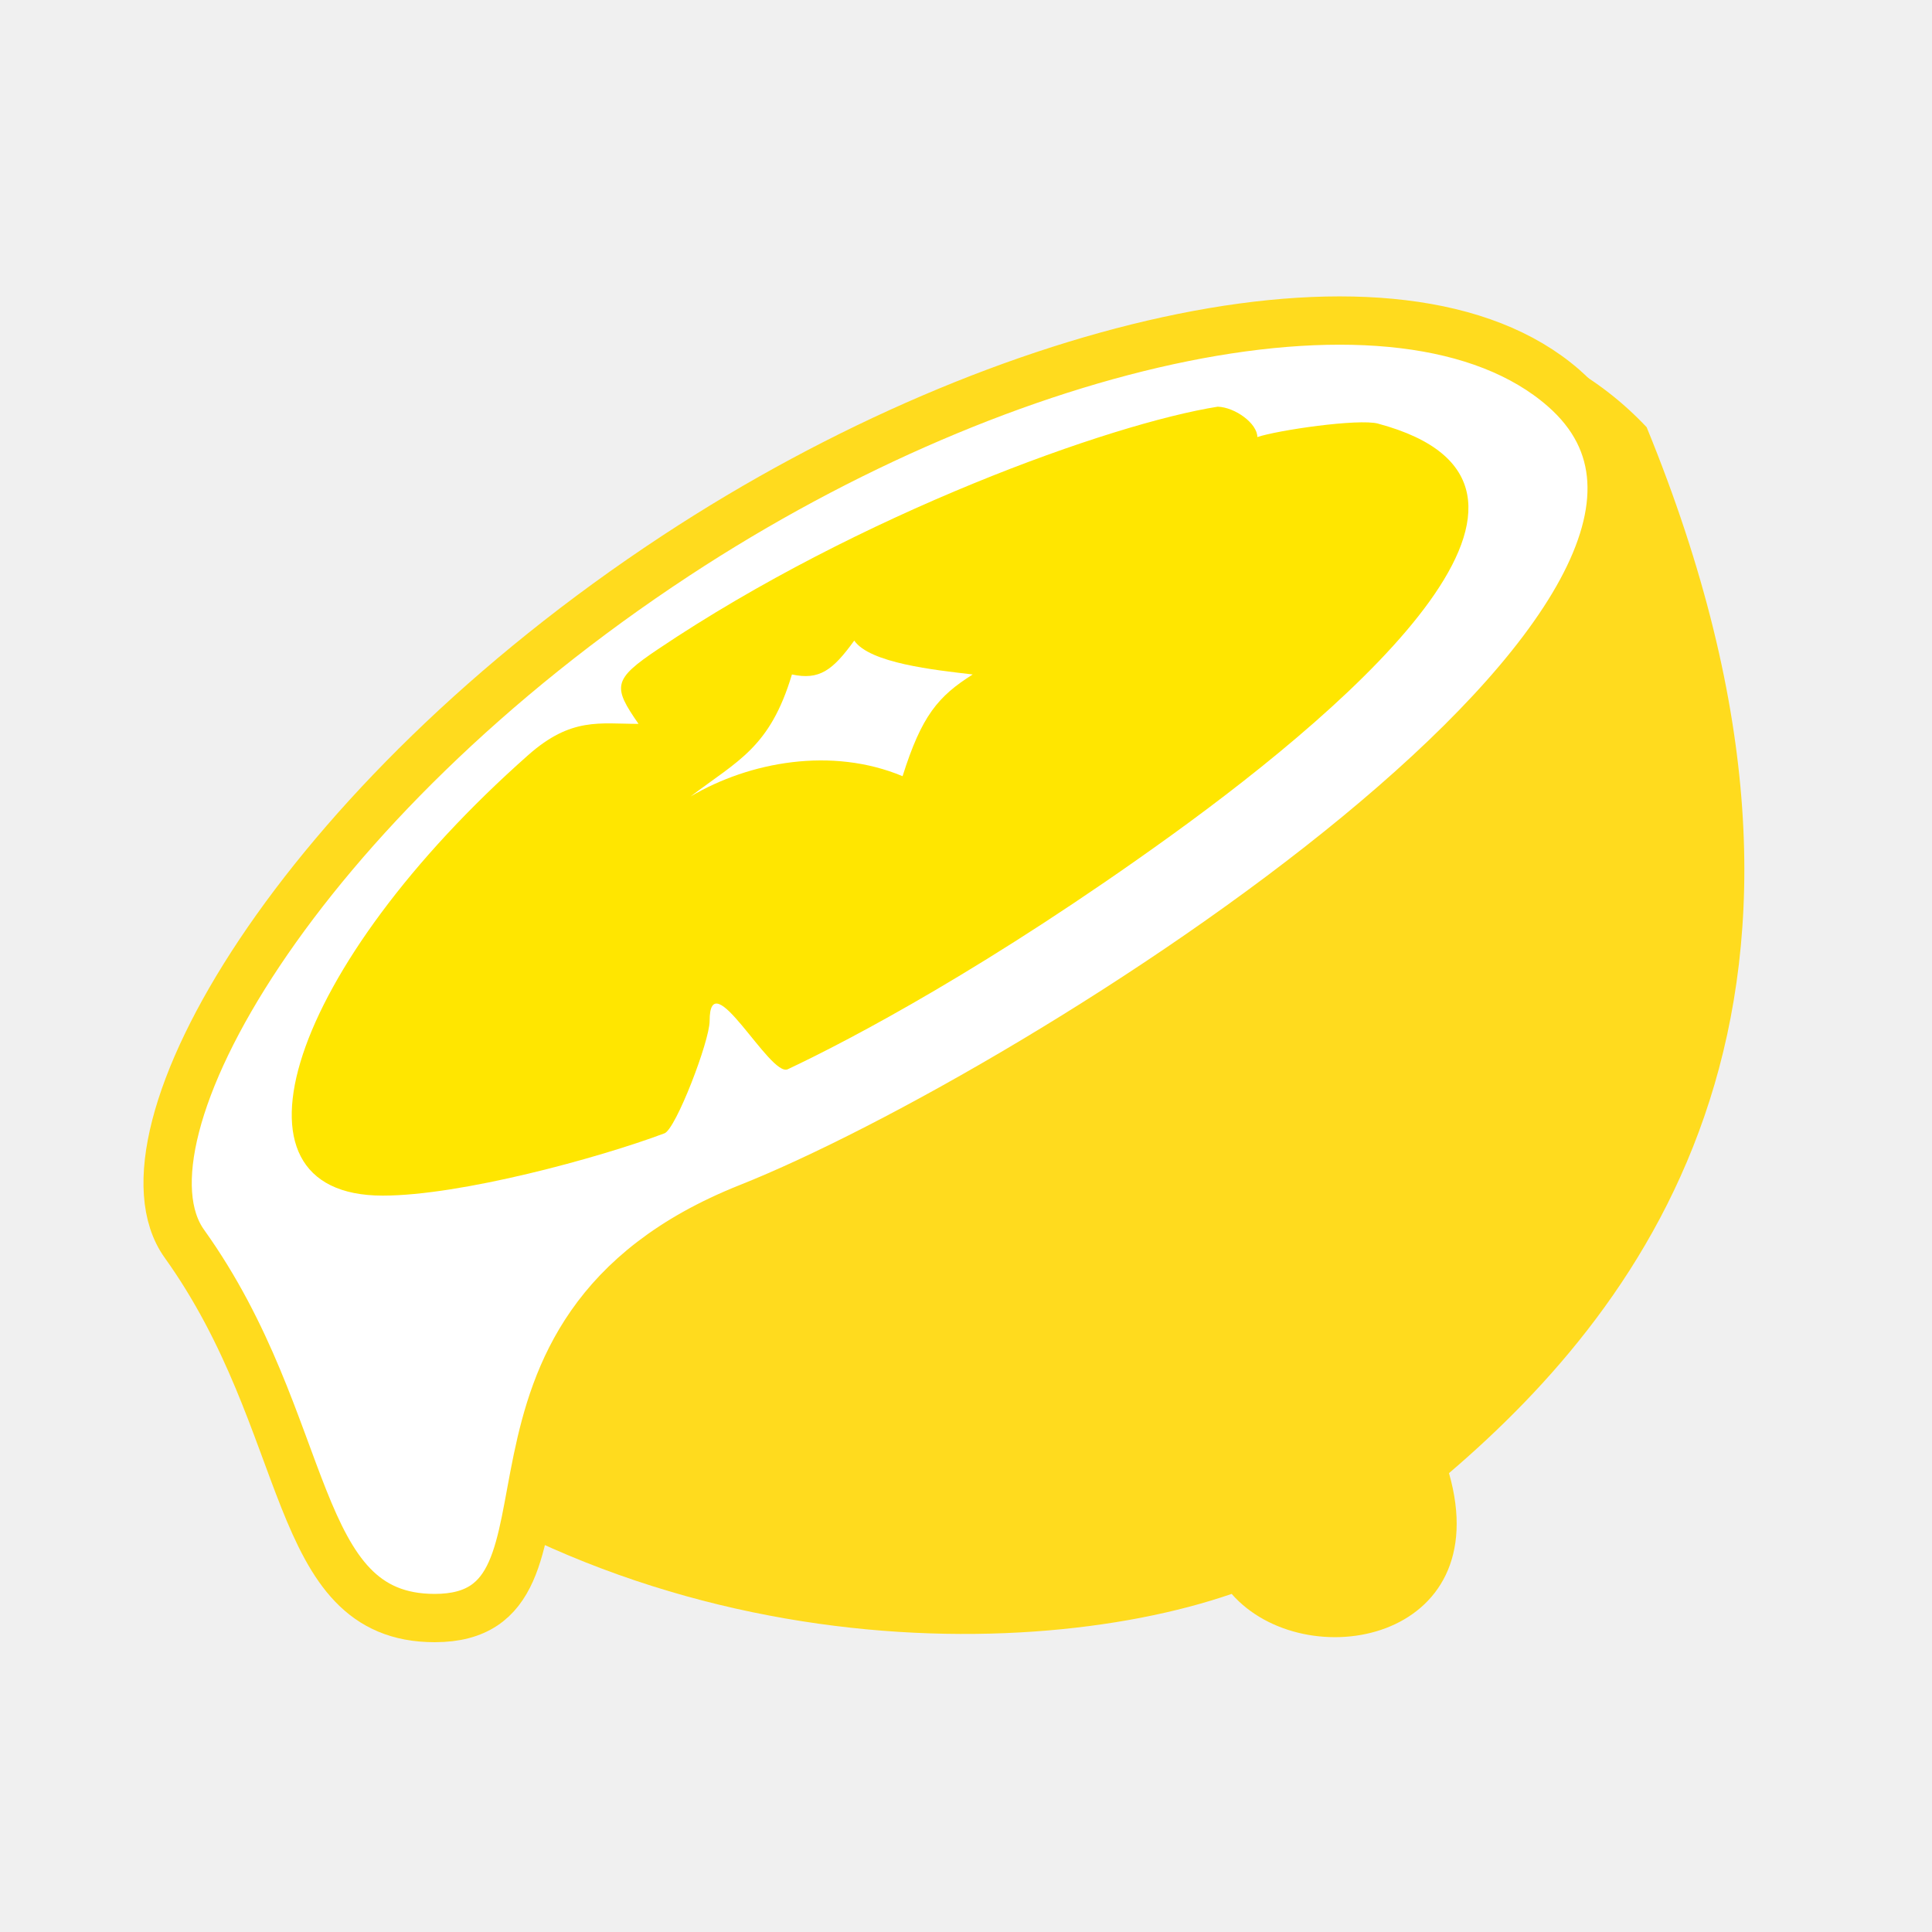
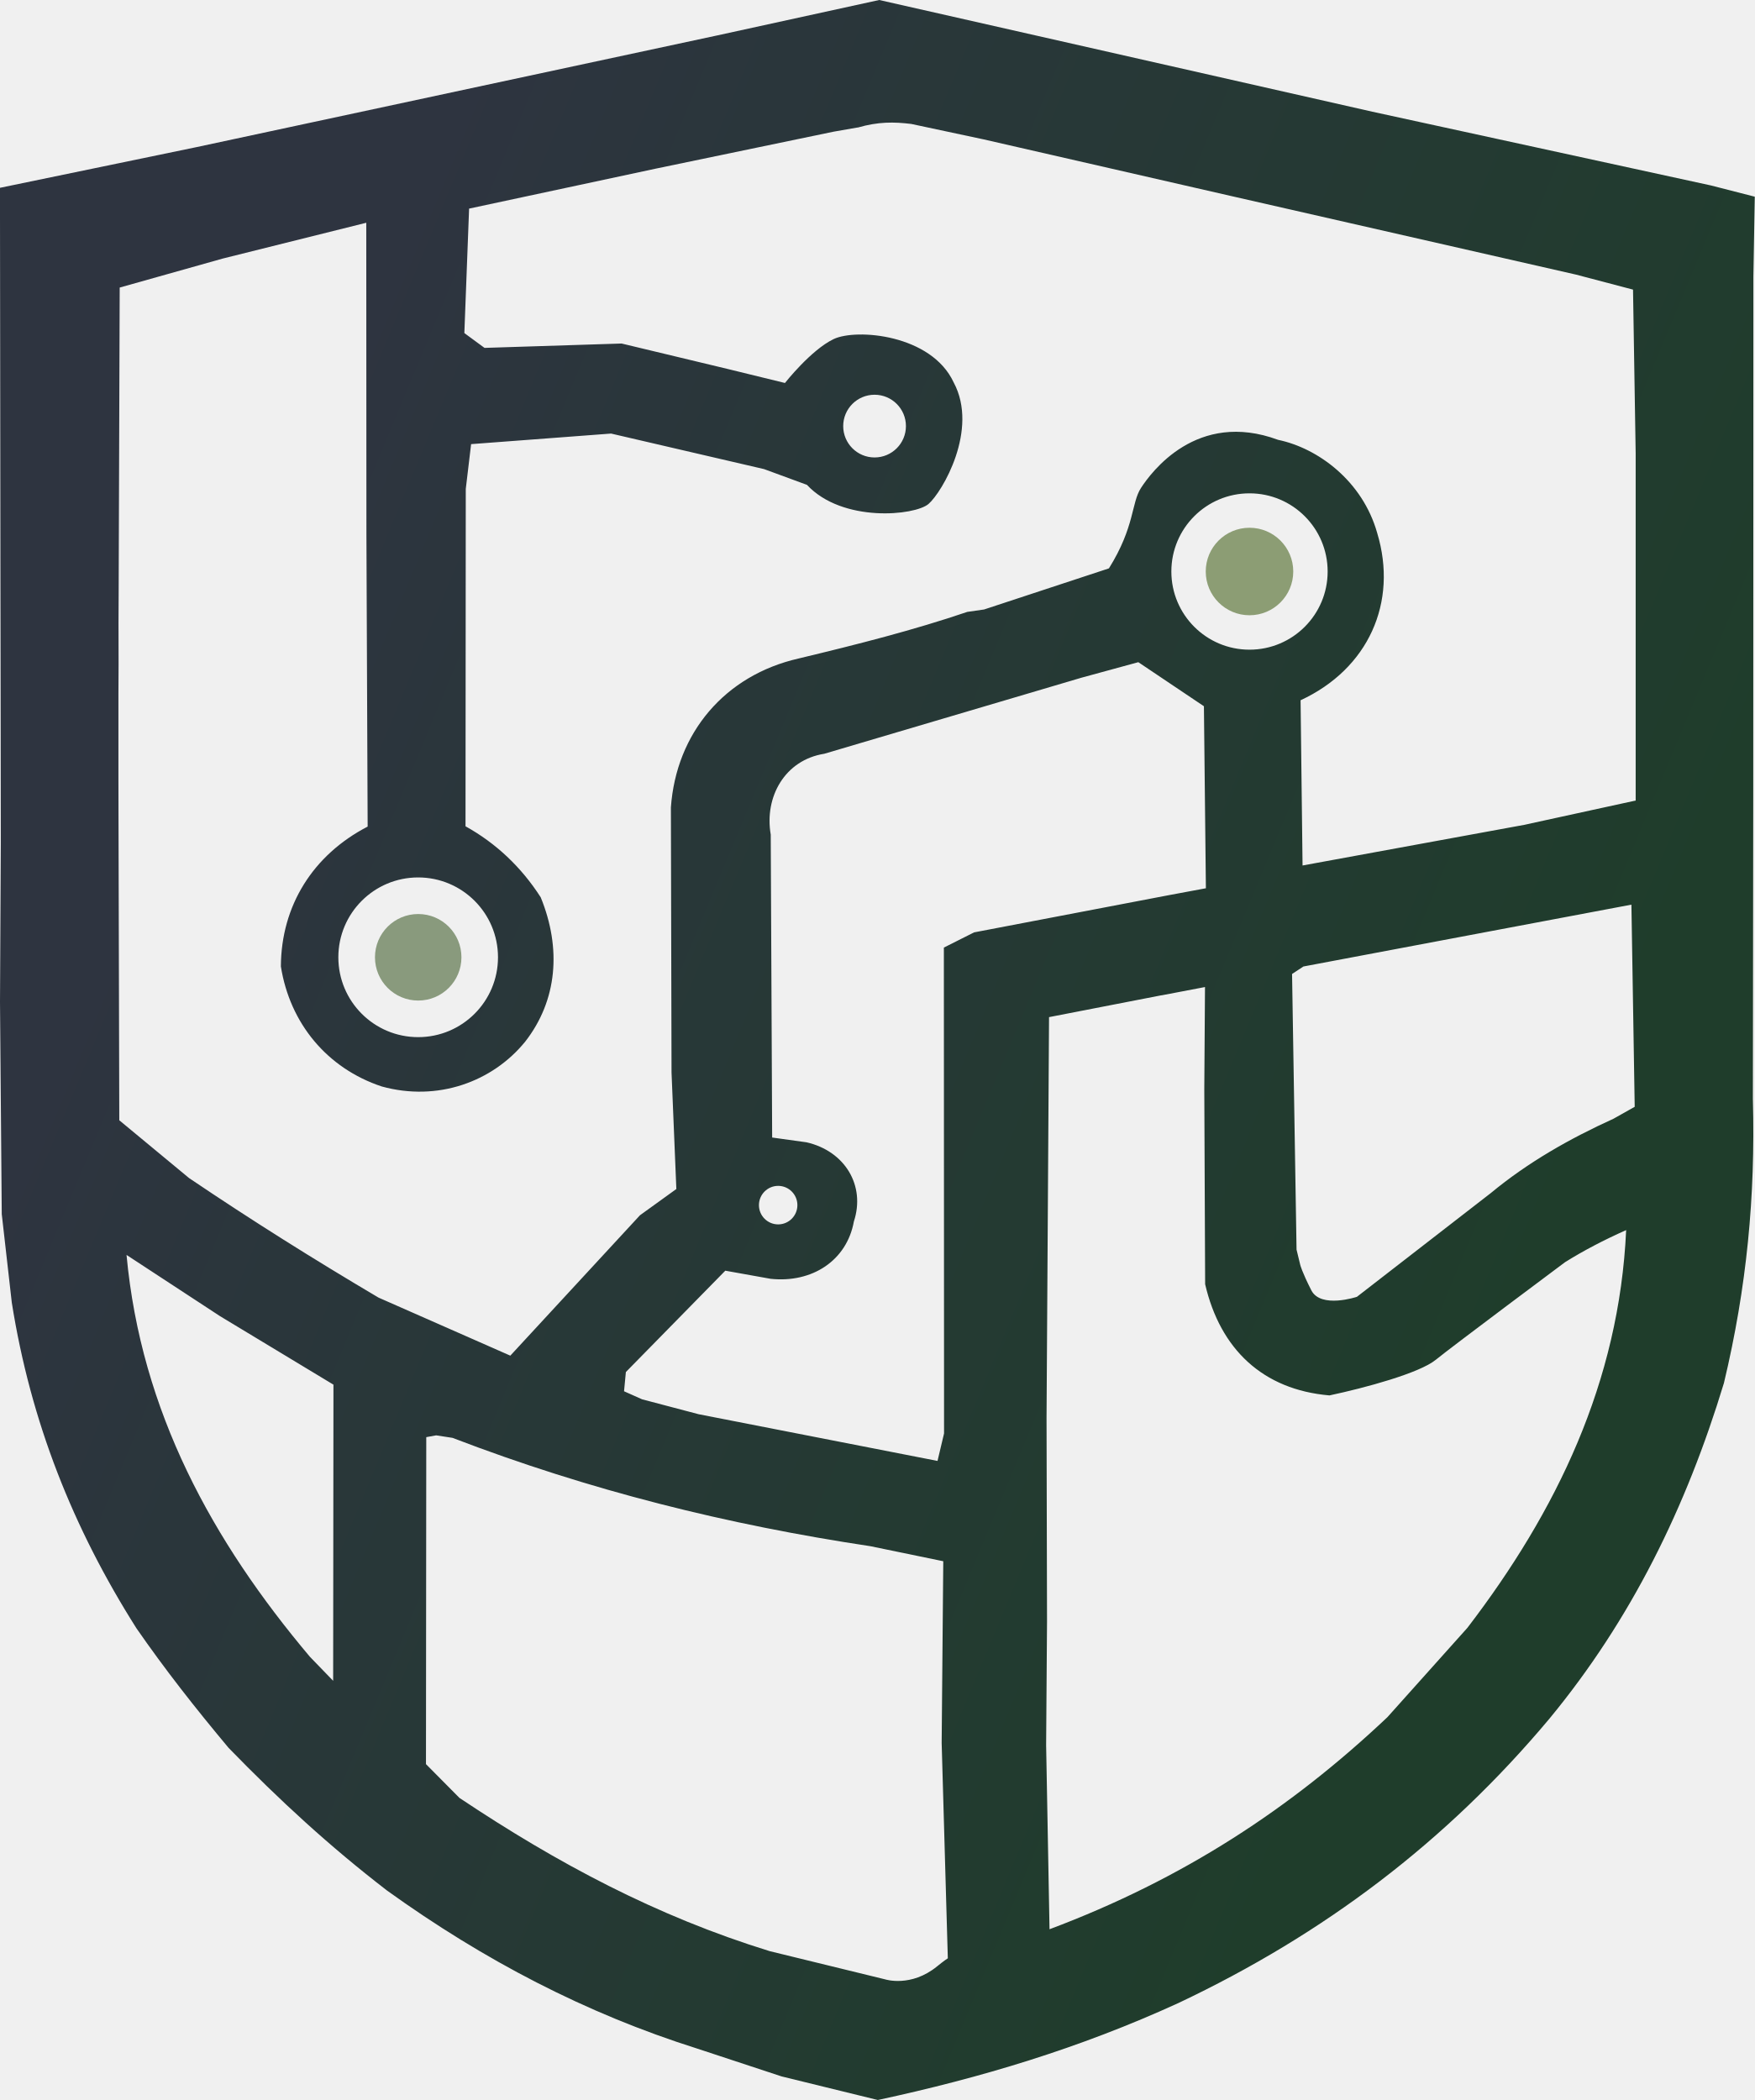
- <svg xmlns="http://www.w3.org/2000/svg" width="40" height="40" fill="none">
-   <path d="M34.092 8.845C38.929 20.652 34.092 27 30 30.5c1 3.5-2.986 4.222-4.5 2.5-4.457 1.537-13.512 1.487-20-5C2 24.5 4.73 16.714 14 11.5c8-4.5 16-7 20.092-2.655Z" fill="#FFDB1E" />
-   <path d="M14 11.5c6.848-4.497 15.025-6.38 18.368-3.47C37.5 12.5 21.5 22.612 15.5 25c-6.5 2.587-3 8.5-6.5 8.5-3 0-2.5-4-5.183-7.75C2.232 23.535 6.16 16.648 14 11.5Z" fill="#fff" stroke="#FFDB1E" />
-   <path d="M28.535 8.772c4.645 1.25-.365 5.695-4.303 8.536-3.732 2.692-6.606 4.21-7.923 4.83-.366.173-1.617-2.252-1.617-1 0 .417-.7 2.238-.934 2.326-1.365.512-4.223 1.29-5.835 1.29-3.491 0-1.923-4.754 3.014-9.122.892-.789 1.478-.645 2.283-.645-.537-.773-.534-.917.403-1.546C17.79 10.64 23 8.77 25.212 8.42c.366.014.82.35.82.629.41-.14 2.095-.388 2.503-.278Z" fill="#FFE600" />
-   <path d="M14.297 16.49c.985-.747 1.644-1.01 2.099-2.526.566.121.841-.08 1.29-.701.324.466 1.657.608 2.453.701-.715.451-1.057.852-1.452 2.106-1.464-.611-3.167-.302-4.39.42Z" fill="#fff" />
+ <svg xmlns="http://www.w3.org/2000/svg" id="Layer_1" viewBox="0 0 470.01 562.53">
+   <defs>
+     <style>.cls-1{fill:#8c9d74;}.cls-2{fill:#899a7d;}.cls-3{fill:url(#linear-gradient);}</style>
+     <linearGradient id="linear-gradient" x1="-1055.19" y1="-186.03" x2="-845.63" y2="-98.77" gradientTransform="translate(2464.25 590.59) scale(2.37)" gradientUnits="userSpaceOnUse">
+       <stop offset=".18" stop-color="#2e3440" />
+       <stop offset=".33" stop-color="#2a363b" />
+       <stop offset=".91" stop-color="#1f3d2b" />
+     </linearGradient>
+   </defs>
+   <path class="cls-3" d="M469.49,294.64c.68,25.77-1.63,50.19-7.76,75.83-10.07,33.21-24.82,63.36-46.77,89.95-27.59,32.92-60.29,57.66-99.39,76.16-26.52,12.13-52.95,20.03-80.46,25.95l-25.78-6.32-22.56-7.44c-29.93-9.45-57.21-23.72-83.1-42.34-15.36-11.83-28.75-24.13-42.44-38.22-9.01-10.77-17-20.95-24.7-32.06-16.98-26.82-28.31-55.28-33.37-87.22l-2.69-23.7L0,268.39l.22-42.68-.04-33.19-.06-37.97-.13-104.24,52.69-10.91L192.19,9.47,235.49,0l132.05,29.92,90.72,19.76,11.73,3.01-.37,21.4-.04,139.51-.1,81.03ZM229.69,34.15l-6.46,1.13-47.62,9.9-49.97,10.7-1.27,33.34,5.4,3.97,36.72-1.17,28.26,6.78,15.49,3.79s6.96-8.86,13.04-11.76,26.17-1.26,32.14,11.6c6.81,12.65-3.09,29.42-6.72,32.56s-23.07,5.1-32.57-5.11l-11.48-4.22-40.98-9.52-37.49,2.83-1.43,12-.07,90.37c8.16,4.53,14.93,10.91,20.14,19.02,5.6,13.7,4.46,27.61-4.15,38.66-8.75,10.77-23.47,16.15-38.44,12.01-14.62-4.86-24.59-16.9-27-32.15.08-16.25,8.57-29.86,23.24-37.46l-.33-78.67-.04-83.08-38.4,9.58-27.64,7.78-.28,81.85-.04,8.01.02,10.99-.04,7.95v22.9s.02,10.3.02,10.3l.21,81.06,18.7,15.49c16.92,11.42,33.22,21.65,50.73,32.01l35.3,15.55,34.73-37.61,9.74-7.03-1.29-31.19-.17-71.04c1.42-19.92,14.44-35.38,34.21-39.88,15.89-3.81,30.9-7.63,45.17-12.48l4.51-.65,33.43-11.01c7-11.23,5.94-17.5,8.61-21.58s14.9-20.92,36.7-12.85c10.74,2.24,22.62,11.07,26.53,24.92,5.65,18.65-2.39,36.45-20.51,44.84l.53,44.26,59.34-10.88,29.88-6.52v-93.02l-.71-43.84-15.27-4.02-92.36-21.05-66.28-15.17-19.41-4.14c-4.65-.56-8.81-.63-14.37.98ZM242.64,114.14c0-4.64-3.76-8.4-8.4-8.4s-8.4,3.76-8.4,8.4,3.76,8.4,8.4,8.4,8.4-3.76,8.4-8.4ZM355.59,153.09c0-11.56-9.37-20.94-20.93-20.94s-20.93,9.37-20.93,20.94,9.37,20.94,20.93,20.94,20.93-9.37,20.93-20.94ZM171.95,374.83l15.17,4,63.98,12.51,1.75-7.37-.05-130.14,8.09-4.07,52.16-9.97,9.93-1.85-.53-48.76-17.57-11.8-15.2,4.15-68.9,20.38c-10.58,1.67-16.1,11.58-14.35,21.65l.38,81.15,9.2,1.28c10.31,2.35,15.85,11.62,12.69,21.2-1.89,10.48-11.18,16.54-22.28,15.37l-12.16-2.18-26.63,27.15-.49,5.15,4.82,2.15ZM133.38,256.43c0-11.81-9.57-21.39-21.38-21.39s-21.38,9.58-21.38,21.39,9.57,21.39,21.38,21.39,21.38-9.58,21.38-21.39ZM349.08,258.91l-3.02,1.99,1.2,73.84.99,4.08s.42,1.8,2.96,6.8,12.22,1.76,12.22,1.76l35.87-27.8c9.92-8.21,21.02-14.53,32.86-19.91l5.67-3.19-.88-54.15-38.45,7.25-49.42,9.32ZM311.07,266.61l-30.1,5.85-.67,107.31.13,54.5-.24,33.21.91,49.31c35.75-13.42,64.59-32.33,90.49-56.8l21.43-23.94c23.88-31.18,40.67-65.87,42.52-106.54-5.95,2.64-11.43,5.51-16.36,8.59,0,0-30.27,22.59-34.63,26.15s-18.83,7.49-28.47,9.54c-17.87-1.52-29.27-12.41-33.3-29.79l-.23-52.24.19-27.36-11.67,2.23ZM213.57,322.82c0-2.85-2.31-5.16-5.15-5.16s-5.15,2.31-5.15,5.16,2.31,5.16,5.15,5.16,5.15-2.31,5.15-5.16ZM89.31,370.91l-30.38-18.35-25.04-16.4c3.89,42.03,23.07,76.75,49.11,107.64l6.23,6.44.08-79.35ZM123.15,481.67c26.07,17.41,52.66,31.62,82.98,40.98l31.01,7.58s6.87,2.19,13.85-3.5,2.92-.37,2.92-.37l-1.7-59.47.43-48.68-19.53-4.03c-38.4-5.78-75.1-14.9-111.92-29.02l-4.37-.67-2.65.48-.08,87.59,9.04,9.12Z" />
+   <ellipse class="cls-2" cx="112.01" cy="256.43" rx="11.58" ry="11.59" />
+   <ellipse class="cls-1" cx="334.66" cy="153.09" rx="11.72" ry="11.72" />
</svg>
